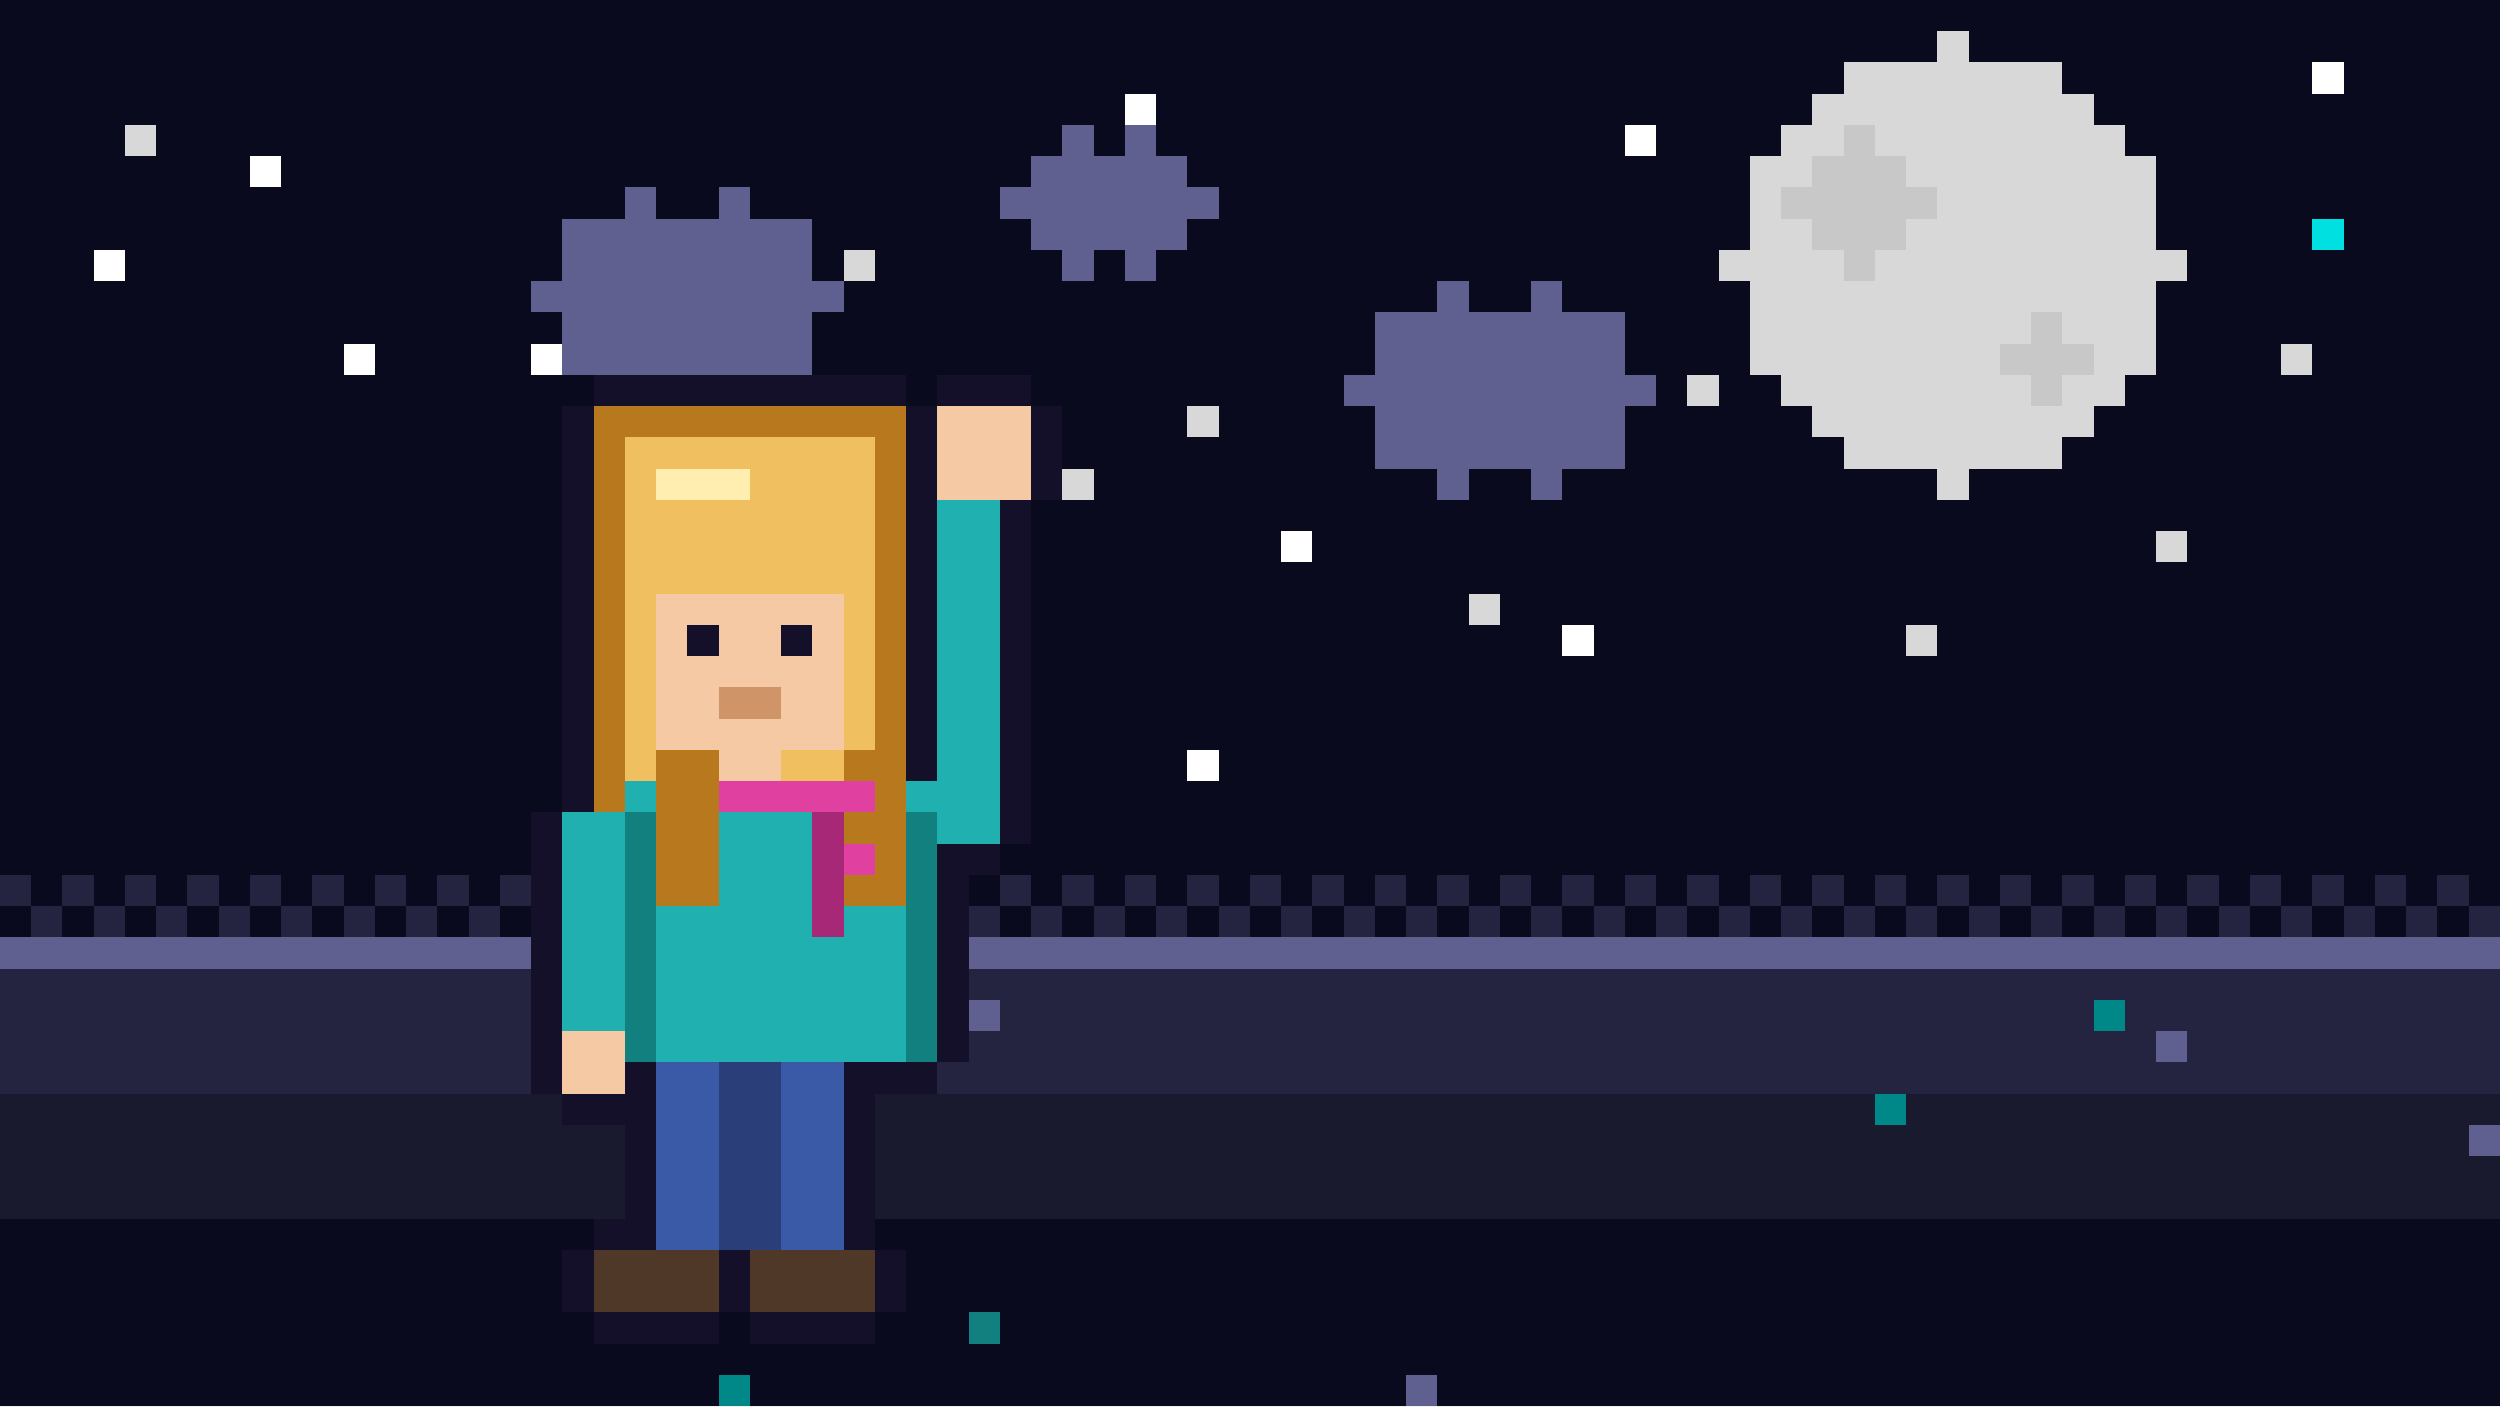
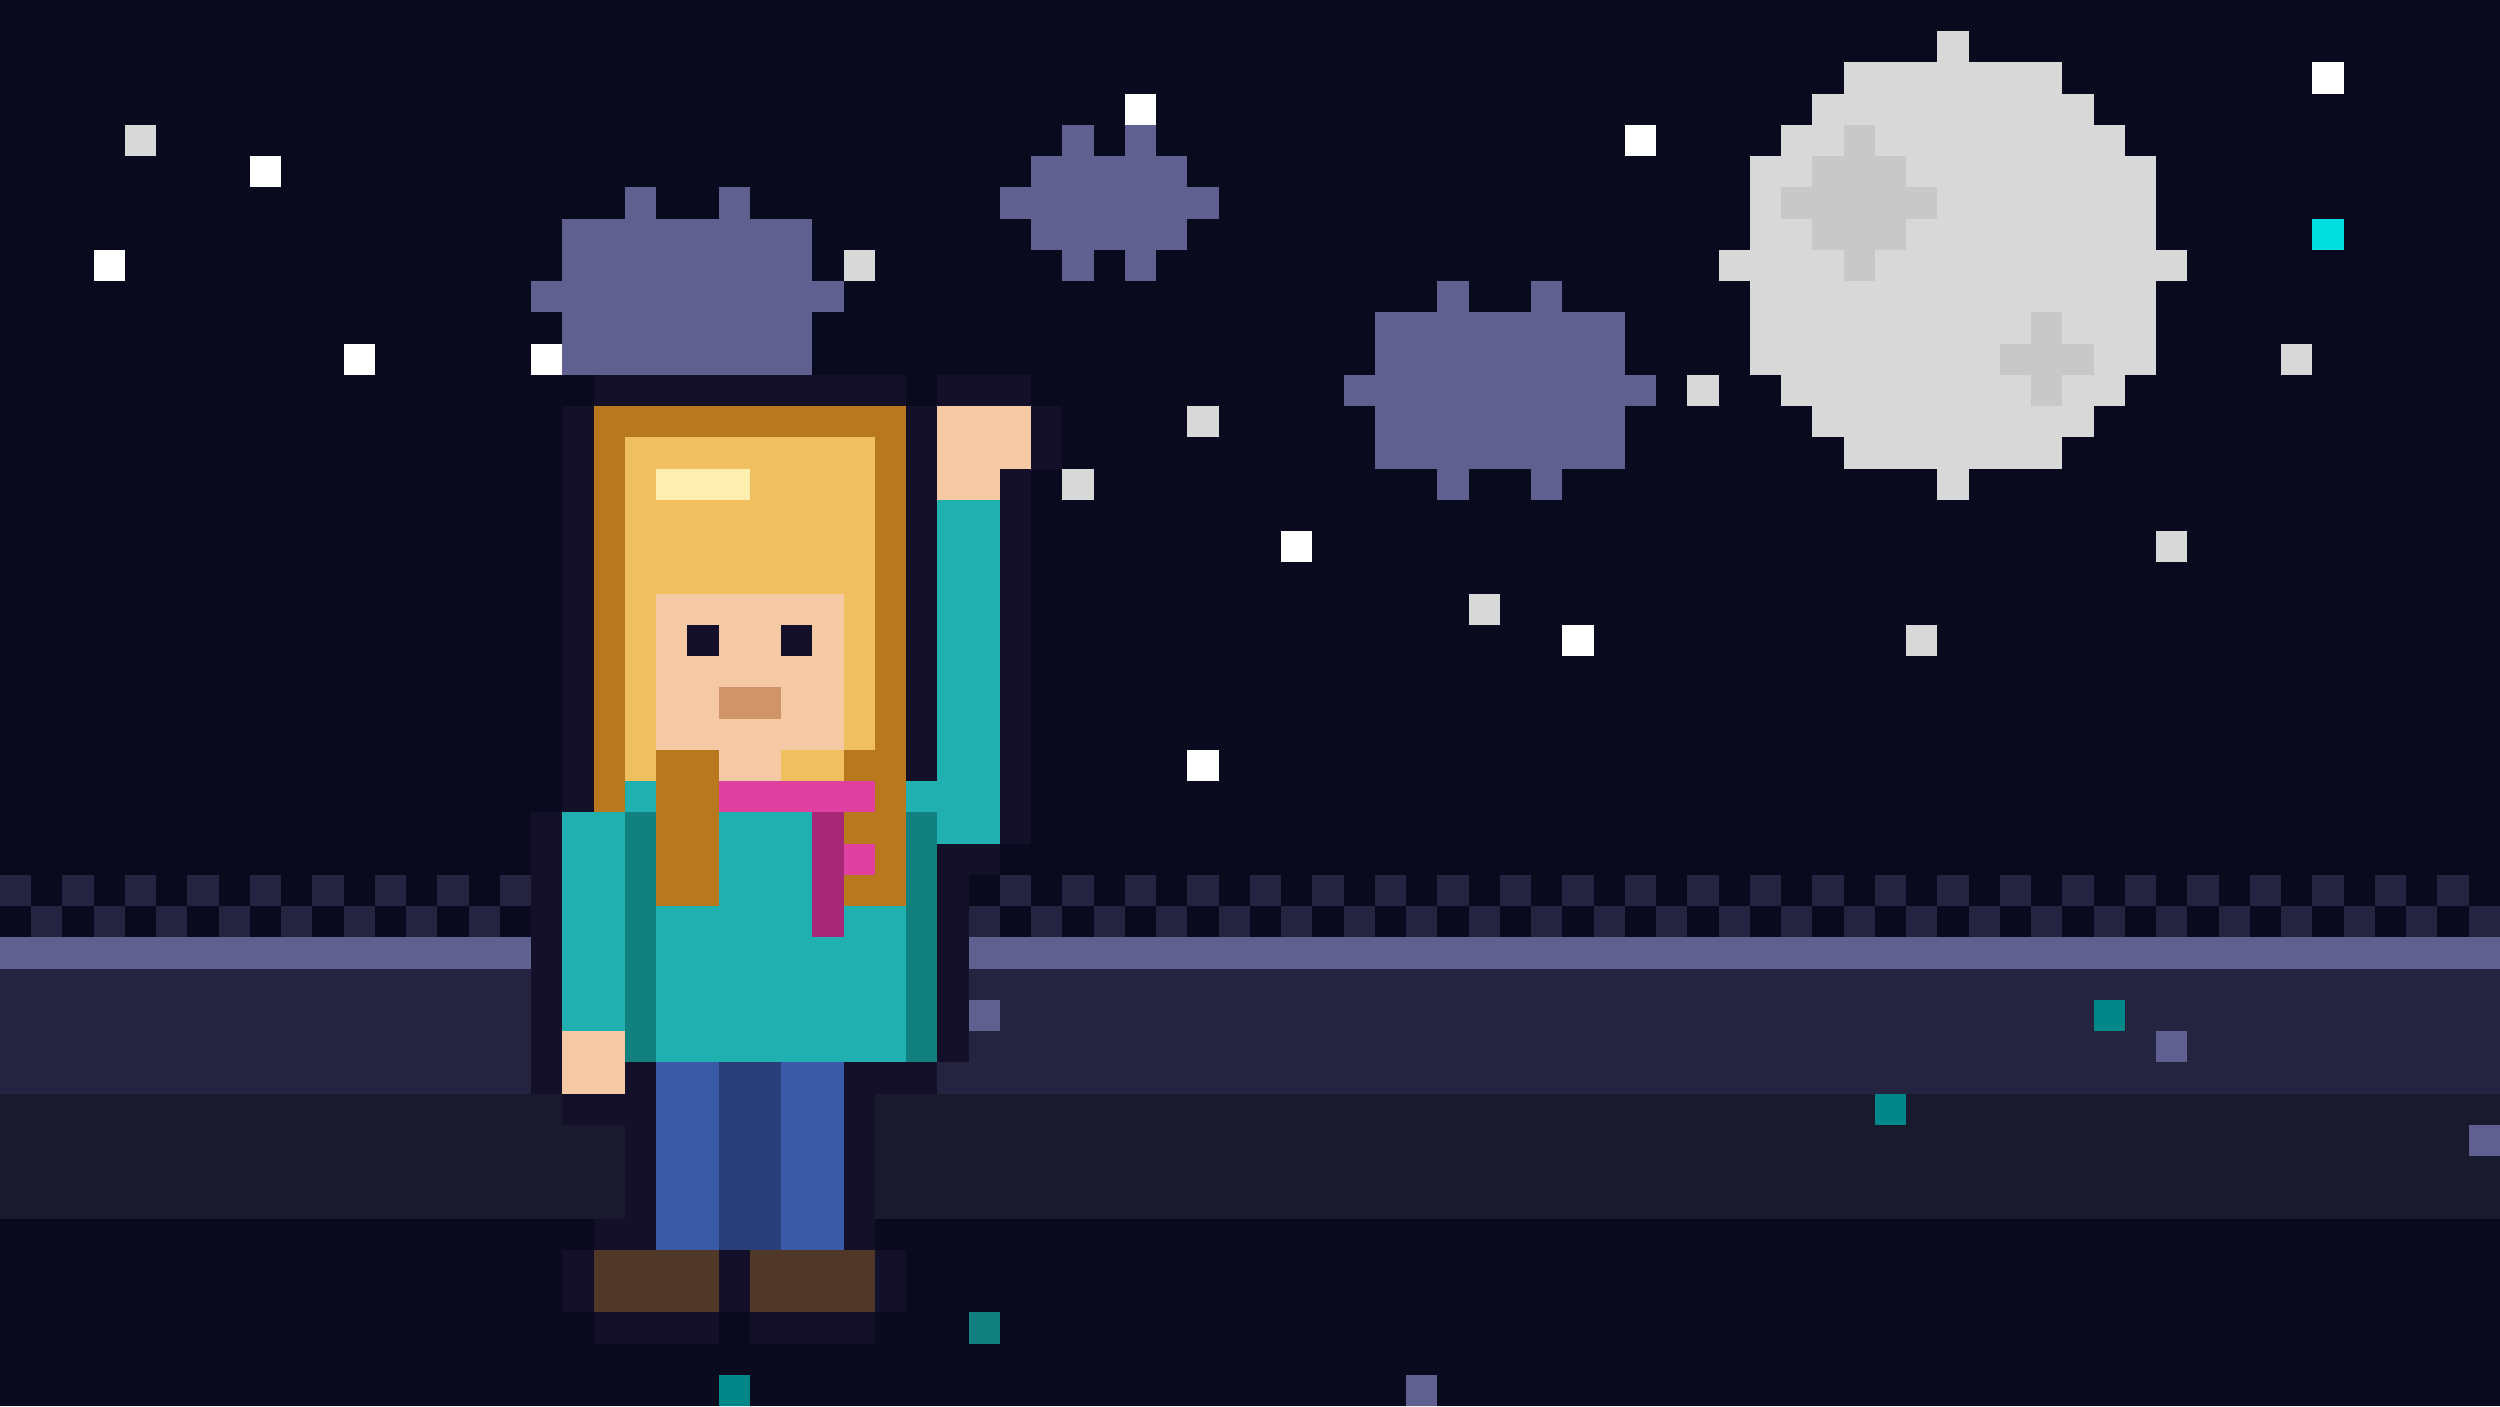
<svg xmlns="http://www.w3.org/2000/svg" viewBox="0 0 640 360" width="640" height="360" shape-rendering="crispEdges" role="img" aria-label="Pixel art: Amanda alone on the road under a cold moon">
  <rect width="640" height="360" fill="#0a0a1e" />
  <path fill="#008888" d="M536 256h8v8h-8zM480 280h8v8h-8zM184 352h8v8h-8z" />
  <path fill="#2a3f7a" d="M184 272h16v8h-16zM184 280h16v8h-16zM184 288h16v8h-16zM184 296h16v8h-16zM184 304h16v8h-16zM184 312h16v8h-16z" />
  <path fill="#b8781e" d="M152 104h80v8h-80zM152 112h8v8h-8zM224 112h8v8h-8zM152 120h8v8h-8zM224 120h8v8h-8zM152 128h8v8h-8zM224 128h8v8h-8zM152 136h8v8h-8zM224 136h8v8h-8zM152 144h8v8h-8zM224 144h8v8h-8zM152 152h8v8h-8zM224 152h8v8h-8zM152 160h8v8h-8zM224 160h8v8h-8zM152 168h8v8h-8zM224 168h8v8h-8zM152 176h8v8h-8zM224 176h8v8h-8zM152 184h8v8h-8zM224 184h8v8h-8zM152 192h8v8h-8zM168 192h16v8h-16zM216 192h16v8h-16zM152 200h8v8h-8zM168 200h16v8h-16zM224 200h8v8h-8zM168 208h16v8h-16zM216 208h16v8h-16zM168 216h16v8h-16zM224 216h8v8h-8zM168 224h16v8h-16zM216 224h16v8h-16z" />
  <path fill="#ffeeb0" d="M168 120h24v8h-24z" />
  <path fill="#a82878" d="M208 208h8v8h-8zM208 216h8v8h-8zM208 224h8v8h-8zM208 232h8v8h-8z" />
  <path fill="#242440" d="M0 224h8v8h-8zM16 224h8v8h-8zM32 224h8v8h-8zM48 224h8v8h-8zM64 224h8v8h-8zM80 224h8v8h-8zM96 224h8v8h-8zM112 224h8v8h-8zM128 224h8v8h-8zM256 224h8v8h-8zM272 224h8v8h-8zM288 224h8v8h-8zM304 224h8v8h-8zM320 224h8v8h-8zM336 224h8v8h-8zM352 224h8v8h-8zM368 224h8v8h-8zM384 224h8v8h-8zM400 224h8v8h-8zM416 224h8v8h-8zM432 224h8v8h-8zM448 224h8v8h-8zM464 224h8v8h-8zM480 224h8v8h-8zM496 224h8v8h-8zM512 224h8v8h-8zM528 224h8v8h-8zM544 224h8v8h-8zM560 224h8v8h-8zM576 224h8v8h-8zM592 224h8v8h-8zM608 224h8v8h-8zM624 224h8v8h-8zM8 232h8v8h-8zM24 232h8v8h-8zM40 232h8v8h-8zM56 232h8v8h-8zM72 232h8v8h-8zM88 232h8v8h-8zM104 232h8v8h-8zM120 232h8v8h-8zM248 232h8v8h-8zM264 232h8v8h-8zM280 232h8v8h-8zM296 232h8v8h-8zM312 232h8v8h-8zM328 232h8v8h-8zM344 232h8v8h-8zM360 232h8v8h-8zM376 232h8v8h-8zM392 232h8v8h-8zM408 232h8v8h-8zM424 232h8v8h-8zM440 232h8v8h-8zM456 232h8v8h-8zM472 232h8v8h-8zM488 232h8v8h-8zM504 232h8v8h-8zM520 232h8v8h-8zM536 232h8v8h-8zM552 232h8v8h-8zM568 232h8v8h-8zM584 232h8v8h-8zM600 232h8v8h-8zM616 232h8v8h-8zM632 232h8v8h-8zM0 248h136v8h-136zM248 248h392v8h-392zM0 256h136v8h-136zM256 256h280v8h-280zM544 256h96v8h-96zM0 264h136v8h-136zM248 264h304v8h-304zM560 264h80v8h-80zM0 272h136v8h-136zM240 272h400v8h-400z" />
  <path fill="#cf9468" d="M184 176h16v8h-16z" />
  <path fill="#12807f" d="M160 208h8v8h-8zM232 208h8v8h-8zM160 216h8v8h-8zM232 216h8v8h-8zM160 224h8v8h-8zM232 224h8v8h-8zM160 232h8v8h-8zM232 232h8v8h-8zM160 240h8v8h-8zM232 240h8v8h-8zM160 248h8v8h-8zM232 248h8v8h-8zM160 256h8v8h-8zM232 256h8v8h-8zM160 264h8v8h-8zM232 264h8v8h-8zM248 336h8v8h-8z" />
  <path fill="#503828" d="M152 320h32v8h-32zM192 320h32v8h-32zM152 328h32v8h-32zM192 328h32v8h-32z" />
  <path fill="#00e0e0" d="M592 56h8v8h-8z" />
  <path fill="#3a5aa8" d="M168 272h16v8h-16zM200 272h16v8h-16zM168 280h16v8h-16zM200 280h16v8h-16zM168 288h16v8h-16zM200 288h16v8h-16zM168 296h16v8h-16zM200 296h16v8h-16zM168 304h16v8h-16zM200 304h16v8h-16zM168 312h16v8h-16zM200 312h16v8h-16z" />
  <path fill="#14102a" d="M176 160h8v8h-8zM200 160h8v8h-8z" />
  <path fill="#606090" d="M272 32h8v8h-8zM288 32h8v8h-8zM264 40h40v8h-40zM160 48h8v8h-8zM184 48h8v8h-8zM256 48h56v8h-56zM144 56h64v8h-64zM264 56h40v8h-40zM144 64h64v8h-64zM272 64h8v8h-8zM288 64h8v8h-8zM136 72h80v8h-80zM368 72h8v8h-8zM392 72h8v8h-8zM144 80h64v8h-64zM352 80h64v8h-64zM144 88h64v8h-64zM352 88h64v8h-64zM344 96h80v8h-80zM352 104h64v8h-64zM352 112h64v8h-64zM368 120h8v8h-8zM392 120h8v8h-8zM0 240h136v8h-136zM248 240h392v8h-392zM248 256h8v8h-8zM552 264h8v8h-8zM632 288h8v8h-8zM360 352h8v8h-8z" />
  <path fill="#d8d8d8" d="M496 8h8v8h-8zM472 16h56v8h-56zM464 24h72v8h-72zM32 32h8v8h-8zM456 32h16v8h-16zM480 32h64v8h-64zM448 40h16v8h-16zM488 40h64v8h-64zM448 48h8v8h-8zM496 48h56v8h-56zM448 56h16v8h-16zM488 56h64v8h-64zM216 64h8v8h-8zM440 64h32v8h-32zM480 64h80v8h-80zM448 72h104v8h-104zM448 80h72v8h-72zM528 80h24v8h-24zM448 88h64v8h-64zM536 88h16v8h-16zM584 88h8v8h-8zM432 96h8v8h-8zM456 96h64v8h-64zM528 96h16v8h-16zM304 104h8v8h-8zM464 104h72v8h-72zM472 112h56v8h-56zM272 120h8v8h-8zM496 120h8v8h-8zM552 136h8v8h-8zM376 152h8v8h-8zM488 160h8v8h-8z" />
  <path fill="#f0c060" d="M160 112h64v8h-64zM160 120h8v8h-8zM192 120h32v8h-32zM160 128h64v8h-64zM160 136h64v8h-64zM160 144h64v8h-64zM160 152h8v8h-8zM216 152h8v8h-8zM160 160h8v8h-8zM216 160h8v8h-8zM160 168h8v8h-8zM216 168h8v8h-8zM160 176h8v8h-8zM216 176h8v8h-8zM160 184h8v8h-8zM216 184h8v8h-8zM160 192h8v8h-8zM200 192h16v8h-16z" />
  <path fill="#c8c8c8" d="M472 32h8v8h-8zM464 40h24v8h-24zM456 48h40v8h-40zM464 56h24v8h-24zM472 64h8v8h-8zM520 80h8v8h-8zM512 88h24v8h-24zM520 96h8v8h-8z" />
  <path fill="#e040a0" d="M184 200h40v8h-40zM216 216h8v8h-8z" />
  <path fill="#1a1a2e" d="M0 280h144v8h-144zM224 280h256v8h-256zM488 280h152v8h-152zM0 288h160v8h-160zM224 288h408v8h-408zM0 296h160v8h-160zM224 296h416v8h-416zM0 304h160v8h-160zM224 304h416v8h-416z" />
-   <path fill="#14102a" d="M152 96h80v8h-80zM240 96h24v8h-24zM144 104h8v8h-8zM232 104h8v8h-8zM264 104h8v8h-8zM144 112h8v8h-8zM232 112h8v8h-8zM264 112h8v8h-8zM144 120h8v8h-8zM232 120h8v8h-8zM264 120h8v8h-8zM144 128h8v8h-8zM232 128h8v8h-8zM256 128h8v8h-8zM144 136h8v8h-8zM232 136h8v8h-8zM256 136h8v8h-8zM144 144h8v8h-8zM232 144h8v8h-8zM256 144h8v8h-8zM144 152h8v8h-8zM232 152h8v8h-8zM256 152h8v8h-8zM144 160h8v8h-8zM232 160h8v8h-8zM256 160h8v8h-8zM144 168h8v8h-8zM232 168h8v8h-8zM256 168h8v8h-8zM144 176h8v8h-8zM232 176h8v8h-8zM256 176h8v8h-8zM144 184h8v8h-8zM232 184h8v8h-8zM256 184h8v8h-8zM144 192h8v8h-8zM232 192h8v8h-8zM256 192h8v8h-8zM144 200h8v8h-8zM256 200h8v8h-8zM136 208h8v8h-8zM256 208h8v8h-8zM136 216h8v8h-8zM240 216h16v8h-16zM136 224h8v8h-8zM240 224h8v8h-8zM136 232h8v8h-8zM240 232h8v8h-8zM136 240h8v8h-8zM240 240h8v8h-8zM136 248h8v8h-8zM240 248h8v8h-8zM136 256h8v8h-8zM240 256h8v8h-8zM136 264h8v8h-8zM240 264h8v8h-8zM136 272h8v8h-8zM160 272h8v8h-8zM216 272h24v8h-24zM144 280h24v8h-24zM216 280h8v8h-8zM160 288h8v8h-8zM216 288h8v8h-8zM160 296h8v8h-8zM216 296h8v8h-8zM160 304h8v8h-8zM216 304h8v8h-8zM152 312h16v8h-16zM216 312h8v8h-8zM144 320h8v8h-8zM184 320h8v8h-8zM224 320h8v8h-8zM144 328h8v8h-8zM184 328h8v8h-8zM224 328h8v8h-8zM152 336h32v8h-32zM192 336h32v8h-32z" />
-   <path fill="#f4c9a4" d="M240 104h24v8h-24zM240 112h24v8h-24zM240 120h24v8h-24zM168 152h48v8h-48zM168 160h8v8h-8zM184 160h16v8h-16zM208 160h8v8h-8zM168 168h48v8h-48zM168 176h16v8h-16zM200 176h16v8h-16zM168 184h48v8h-48zM184 192h16v8h-16zM144 264h16v8h-16zM144 272h16v8h-16z" />
+   <path fill="#14102a" d="M152 96h80v8h-80zM240 96h24v8h-24zM144 104h8v8h-8zM232 104h8v8h-8zM264 104h8v8h-8zM144 112h8v8h-8zM232 112h8v8h-8zM264 112h8v8h-8zM144 120h8v8h-8zM232 120h8v8h-8zM256 120h8v8h-8zM144 128h8v8h-8zM232 128h8v8h-8zM256 128h8v8h-8zM144 136h8v8h-8zM232 136h8v8h-8zM256 136h8v8h-8zM144 144h8v8h-8zM232 144h8v8h-8zM256 144h8v8h-8zM144 152h8v8h-8zM232 152h8v8h-8zM256 152h8v8h-8zM144 160h8v8h-8zM232 160h8v8h-8zM256 160h8v8h-8zM144 168h8v8h-8zM232 168h8v8h-8zM256 168h8v8h-8zM144 176h8v8h-8zM232 176h8v8h-8zM256 176h8v8h-8zM144 184h8v8h-8zM232 184h8v8h-8zM256 184h8v8h-8zM144 192h8v8h-8zM232 192h8v8h-8zM256 192h8v8h-8zM144 200h8v8h-8zM256 200h8v8h-8zM136 208h8v8h-8zM256 208h8v8h-8zM136 216h8v8h-8zM240 216h16v8h-16zM136 224h8v8h-8zM240 224h8v8h-8zM136 232h8v8h-8zM240 232h8v8h-8zM136 240h8v8h-8zM240 240h8v8h-8zM136 248h8v8h-8zM240 248h8v8h-8zM136 256h8v8h-8zM240 256h8v8h-8zM136 264h8v8h-8zM240 264h8v8h-8zM136 272h8v8h-8zM160 272h8v8h-8zM216 272h24v8h-24zM144 280h24v8h-24zM216 280h8v8h-8zM160 288h8v8h-8zM216 288h8v8h-8zM160 296h8v8h-8zM216 296h8v8h-8zM160 304h8v8h-8zM216 304h8v8h-8zM152 312h16v8h-16zM216 312h8v8h-8zM144 320h8v8h-8zM184 320h8v8h-8zM224 320h8v8h-8zM144 328h8v8h-8zM184 328h8v8h-8zM224 328h8v8h-8zM152 336h32v8h-32zM192 336h32v8h-32z" />
+   <path fill="#f4c9a4" d="M240 104h24v8h-24zM240 112h24v8h-24zM240 120h16v8h-16zM168 152h48v8h-48zM168 160h8v8h-8zM184 160h16v8h-16zM208 160h8v8h-8zM168 168h48v8h-48zM168 176h16v8h-16zM200 176h16v8h-16zM168 184h48v8h-48zM184 192h16v8h-16zM144 264h16v8h-16zM144 272h16v8h-16z" />
  <path fill="#20b0b0" d="M240 128h16v8h-16zM240 136h16v8h-16zM240 144h16v8h-16zM240 152h16v8h-16zM240 160h16v8h-16zM240 168h16v8h-16zM240 176h16v8h-16zM240 184h16v8h-16zM240 192h16v8h-16zM160 200h8v8h-8zM232 200h24v8h-24zM144 208h16v8h-16zM184 208h24v8h-24zM240 208h16v8h-16zM144 216h16v8h-16zM184 216h24v8h-24zM144 224h16v8h-16zM184 224h24v8h-24zM144 232h16v8h-16zM168 232h40v8h-40zM216 232h16v8h-16zM144 240h16v8h-16zM168 240h64v8h-64zM144 248h16v8h-16zM168 248h64v8h-64zM144 256h16v8h-16zM168 256h64v8h-64zM168 264h64v8h-64z" />
-   <path fill="#0a0a1e" d="M0 0h640v8h-640zM0 8h496v8h-496zM504 8h136v8h-136zM0 16h472v8h-472zM528 16h64v8h-64zM600 16h40v8h-40zM0 24h288v8h-288zM296 24h168v8h-168zM536 24h104v8h-104zM0 32h32v8h-32zM40 32h232v8h-232zM280 32h8v8h-8zM296 32h120v8h-120zM424 32h32v8h-32zM544 32h96v8h-96zM0 40h64v8h-64zM72 40h192v8h-192zM304 40h144v8h-144zM552 40h88v8h-88zM0 48h160v8h-160zM168 48h16v8h-16zM192 48h64v8h-64zM312 48h136v8h-136zM552 48h88v8h-88zM0 56h144v8h-144zM208 56h56v8h-56zM304 56h144v8h-144zM552 56h40v8h-40zM600 56h40v8h-40zM0 64h24v8h-24zM32 64h112v8h-112zM208 64h8v8h-8zM224 64h48v8h-48zM280 64h8v8h-8zM296 64h144v8h-144zM560 64h80v8h-80zM0 72h136v8h-136zM216 72h152v8h-152zM376 72h16v8h-16zM400 72h48v8h-48zM552 72h88v8h-88zM0 80h144v8h-144zM208 80h144v8h-144zM416 80h32v8h-32zM552 80h88v8h-88zM0 88h88v8h-88zM96 88h40v8h-40zM208 88h144v8h-144zM416 88h32v8h-32zM552 88h32v8h-32zM592 88h48v8h-48zM0 96h152v8h-152zM232 96h8v8h-8zM264 96h80v8h-80zM424 96h8v8h-8zM440 96h16v8h-16zM544 96h96v8h-96zM0 104h144v8h-144zM272 104h32v8h-32zM312 104h40v8h-40zM416 104h48v8h-48zM536 104h104v8h-104zM0 112h144v8h-144zM272 112h80v8h-80zM416 112h56v8h-56zM528 112h112v8h-112zM0 120h144v8h-144zM280 120h88v8h-88zM376 120h16v8h-16zM400 120h96v8h-96zM504 120h136v8h-136zM0 128h144v8h-144zM264 128h376v8h-376zM0 136h144v8h-144zM264 136h64v8h-64zM336 136h216v8h-216zM560 136h80v8h-80zM0 144h144v8h-144zM264 144h376v8h-376zM0 152h144v8h-144zM264 152h112v8h-112zM384 152h256v8h-256zM0 160h144v8h-144zM264 160h136v8h-136zM408 160h80v8h-80zM496 160h144v8h-144zM0 168h144v8h-144zM264 168h376v8h-376zM0 176h144v8h-144zM264 176h376v8h-376zM0 184h144v8h-144zM264 184h376v8h-376zM0 192h144v8h-144zM264 192h40v8h-40zM312 192h328v8h-328zM0 200h144v8h-144zM264 200h376v8h-376zM0 208h136v8h-136zM264 208h376v8h-376zM0 216h136v8h-136zM256 216h384v8h-384zM8 224h8v8h-8zM24 224h8v8h-8zM40 224h8v8h-8zM56 224h8v8h-8zM72 224h8v8h-8zM88 224h8v8h-8zM104 224h8v8h-8zM120 224h8v8h-8zM248 224h8v8h-8zM264 224h8v8h-8zM280 224h8v8h-8zM296 224h8v8h-8zM312 224h8v8h-8zM328 224h8v8h-8zM344 224h8v8h-8zM360 224h8v8h-8zM376 224h8v8h-8zM392 224h8v8h-8zM408 224h8v8h-8zM424 224h8v8h-8zM440 224h8v8h-8zM456 224h8v8h-8zM472 224h8v8h-8zM488 224h8v8h-8zM504 224h8v8h-8zM520 224h8v8h-8zM536 224h8v8h-8zM552 224h8v8h-8zM568 224h8v8h-8zM584 224h8v8h-8zM600 224h8v8h-8zM616 224h8v8h-8zM632 224h8v8h-8zM0 232h8v8h-8zM16 232h8v8h-8zM32 232h8v8h-8zM48 232h8v8h-8zM64 232h8v8h-8zM80 232h8v8h-8zM96 232h8v8h-8zM112 232h8v8h-8zM128 232h8v8h-8zM256 232h8v8h-8zM272 232h8v8h-8zM288 232h8v8h-8zM304 232h8v8h-8zM320 232h8v8h-8zM336 232h8v8h-8zM352 232h8v8h-8zM368 232h8v8h-8zM384 232h8v8h-8zM400 232h8v8h-8zM416 232h8v8h-8zM432 232h8v8h-8zM448 232h8v8h-8zM464 232h8v8h-8zM480 232h8v8h-8zM496 232h8v8h-8zM512 232h8v8h-8zM528 232h8v8h-8zM544 232h8v8h-8zM560 232h8v8h-8zM576 232h8v8h-8zM592 232h8v8h-8zM608 232h8v8h-8zM624 232h8v8h-8zM0 312h152v8h-152zM224 312h416v8h-416zM0 320h144v8h-144zM232 320h408v8h-408zM0 328h144v8h-144zM232 328h408v8h-408zM0 336h152v8h-152zM184 336h8v8h-8zM224 336h24v8h-24zM256 336h384v8h-384zM0 344h640v8h-640zM0 352h184v8h-184zM192 352h168v8h-168zM368 352h272v8h-272z" />
+   <path fill="#0a0a1e" d="M0 0h640v8h-640zM0 8h496v8h-496zM504 8h136v8h-136zM0 16h472v8h-472zM528 16h64v8h-64zM600 16h40v8h-40zM0 24h288v8h-288zM296 24h168v8h-168zM536 24h104v8h-104zM0 32h32v8h-32zM40 32h232v8h-232zM280 32h8v8h-8zM296 32h120v8h-120zM424 32h32v8h-32zM544 32h96v8h-96zM0 40h64v8h-64zM72 40h192v8h-192zM304 40h144v8h-144zM552 40h88v8h-88zM0 48h160v8h-160zM168 48h16v8h-16zM192 48h64v8h-64zM312 48h136v8h-136zM552 48h88v8h-88zM0 56h144v8h-144zM208 56h56v8h-56zM304 56h144v8h-144zM552 56h40v8h-40zM600 56h40v8h-40zM0 64h24v8h-24zM32 64h112v8h-112zM208 64h8v8h-8zM224 64h48v8h-48zM280 64h8v8h-8zM296 64h144v8h-144zM560 64h80v8h-80zM0 72h136v8h-136zM216 72h152v8h-152zM376 72h16v8h-16zM400 72h48v8h-48zM552 72h88v8h-88zM0 80h144v8h-144zM208 80h144v8h-144zM416 80h32v8h-32zM552 80h88v8h-88zM0 88h88v8h-88zM96 88h40v8h-40zM208 88h144v8h-144zM416 88h32v8h-32zM552 88h32v8h-32zM592 88h48v8h-48zM0 96h152v8h-152zM232 96h8v8h-8zM264 96h80v8h-80zM424 96h8v8h-8zM440 96h16v8h-16zM544 96h96v8h-96zM0 104h144v8h-144zM272 104h32v8h-32zM312 104h40v8h-40zM416 104h48v8h-48zM536 104h104v8h-104zM0 112h144v8h-144zM272 112h80v8h-80zM416 112h56v8h-56zM528 112h112v8h-112zM0 120h144v8h-144zM264 120h8v8h-8zM280 120h88v8h-88zM376 120h16v8h-16zM400 120h96v8h-96zM504 120h136v8h-136zM0 128h144v8h-144zM264 128h376v8h-376zM0 136h144v8h-144zM264 136h64v8h-64zM336 136h216v8h-216zM560 136h80v8h-80zM0 144h144v8h-144zM264 144h376v8h-376zM0 152h144v8h-144zM264 152h112v8h-112zM384 152h256v8h-256zM0 160h144v8h-144zM264 160h136v8h-136zM408 160h80v8h-80zM496 160h144v8h-144zM0 168h144v8h-144zM264 168h376v8h-376zM0 176h144v8h-144zM264 176h376v8h-376zM0 184h144v8h-144zM264 184h376v8h-376zM0 192h144v8h-144zM264 192h40v8h-40zM312 192h328v8h-328zM0 200h144v8h-144zM264 200h376v8h-376zM0 208h136v8h-136zM264 208h376v8h-376zM0 216h136v8h-136zM256 216h384v8h-384zM8 224h8v8h-8zM24 224h8v8h-8zM40 224h8v8h-8zM56 224h8v8h-8zM72 224h8v8h-8zM88 224h8v8h-8zM104 224h8v8h-8zM120 224h8v8h-8zM248 224h8v8h-8zM264 224h8v8h-8zM280 224h8v8h-8zM296 224h8v8h-8zM312 224h8v8h-8zM328 224h8v8h-8zM344 224h8v8h-8zM360 224h8v8h-8zM376 224h8v8h-8zM392 224h8v8h-8zM408 224h8v8h-8zM424 224h8v8h-8zM440 224h8v8h-8zM456 224h8v8h-8zM472 224h8v8h-8zM488 224h8v8h-8zM504 224h8v8h-8zM520 224h8v8h-8zM536 224h8v8h-8zM552 224h8v8h-8zM568 224h8v8h-8zM584 224h8v8h-8zM600 224h8v8h-8zM616 224h8v8h-8zM632 224h8v8h-8zM0 232h8v8h-8zM16 232h8v8h-8zM32 232h8v8h-8zM48 232h8v8h-8zM64 232h8v8h-8zM80 232h8v8h-8zM96 232h8v8h-8zM112 232h8v8h-8zM128 232h8v8h-8zM256 232h8v8h-8zM272 232h8v8h-8zM288 232h8v8h-8zM304 232h8v8h-8zM320 232h8v8h-8zM336 232h8v8h-8zM352 232h8v8h-8zM368 232h8v8h-8zM384 232h8v8h-8zM400 232h8v8h-8zM416 232h8v8h-8zM432 232h8v8h-8zM448 232h8v8h-8zM464 232h8v8h-8zM480 232h8v8h-8zM496 232h8v8h-8zM512 232h8v8h-8zM528 232h8v8h-8zM544 232h8v8h-8zM560 232h8v8h-8zM576 232h8v8h-8zM592 232h8v8h-8zM608 232h8v8h-8zM624 232h8v8h-8zM0 312h152v8h-152zM224 312h416v8h-416zM0 320h144v8h-144zM232 320h408v8h-408zM0 328h144v8h-144zM232 328h408v8h-408zM0 336h152v8h-152zM184 336h8v8h-8zM224 336h24v8h-24zM256 336h384v8h-384zM0 344h640v8h-640zM0 352h184v8h-184zM192 352h168v8h-168zM368 352h272v8h-272z" />
  <path fill="#ffffff" d="M592 16h8v8h-8zM288 24h8v8h-8zM416 32h8v8h-8zM64 40h8v8h-8zM24 64h8v8h-8zM88 88h8v8h-8zM136 88h8v8h-8zM328 136h8v8h-8zM400 160h8v8h-8zM304 192h8v8h-8z" />
</svg>
